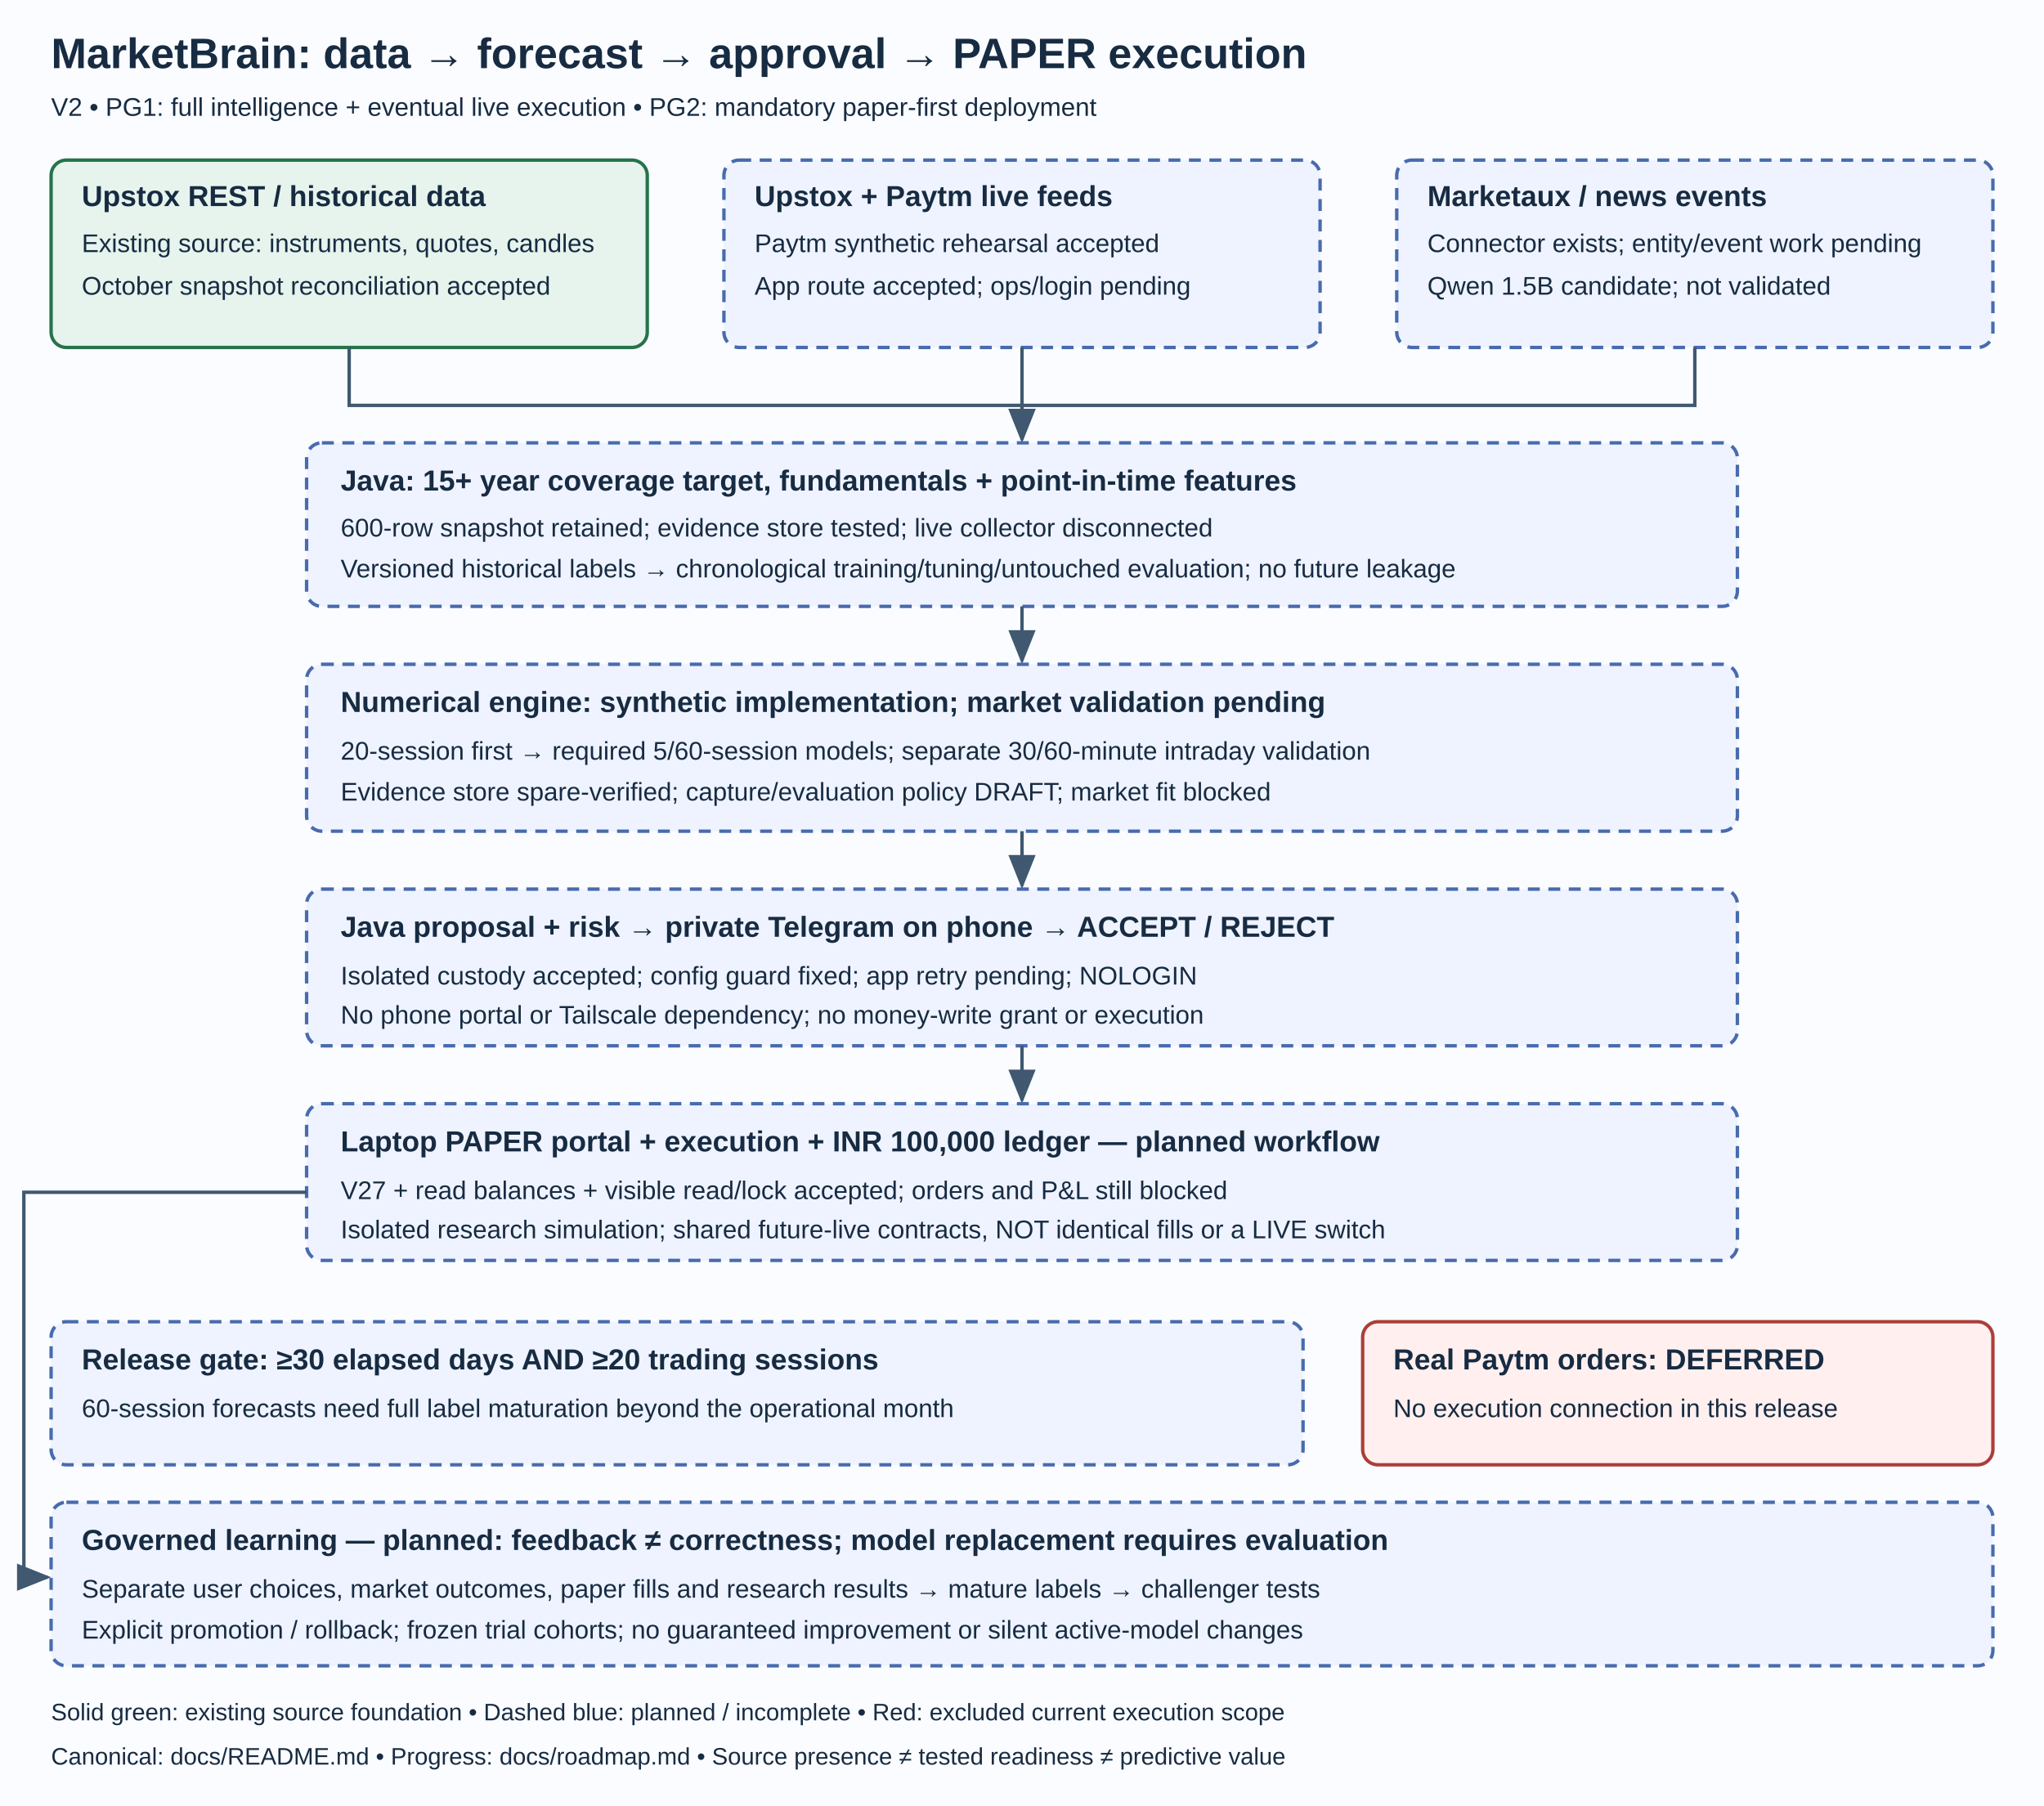
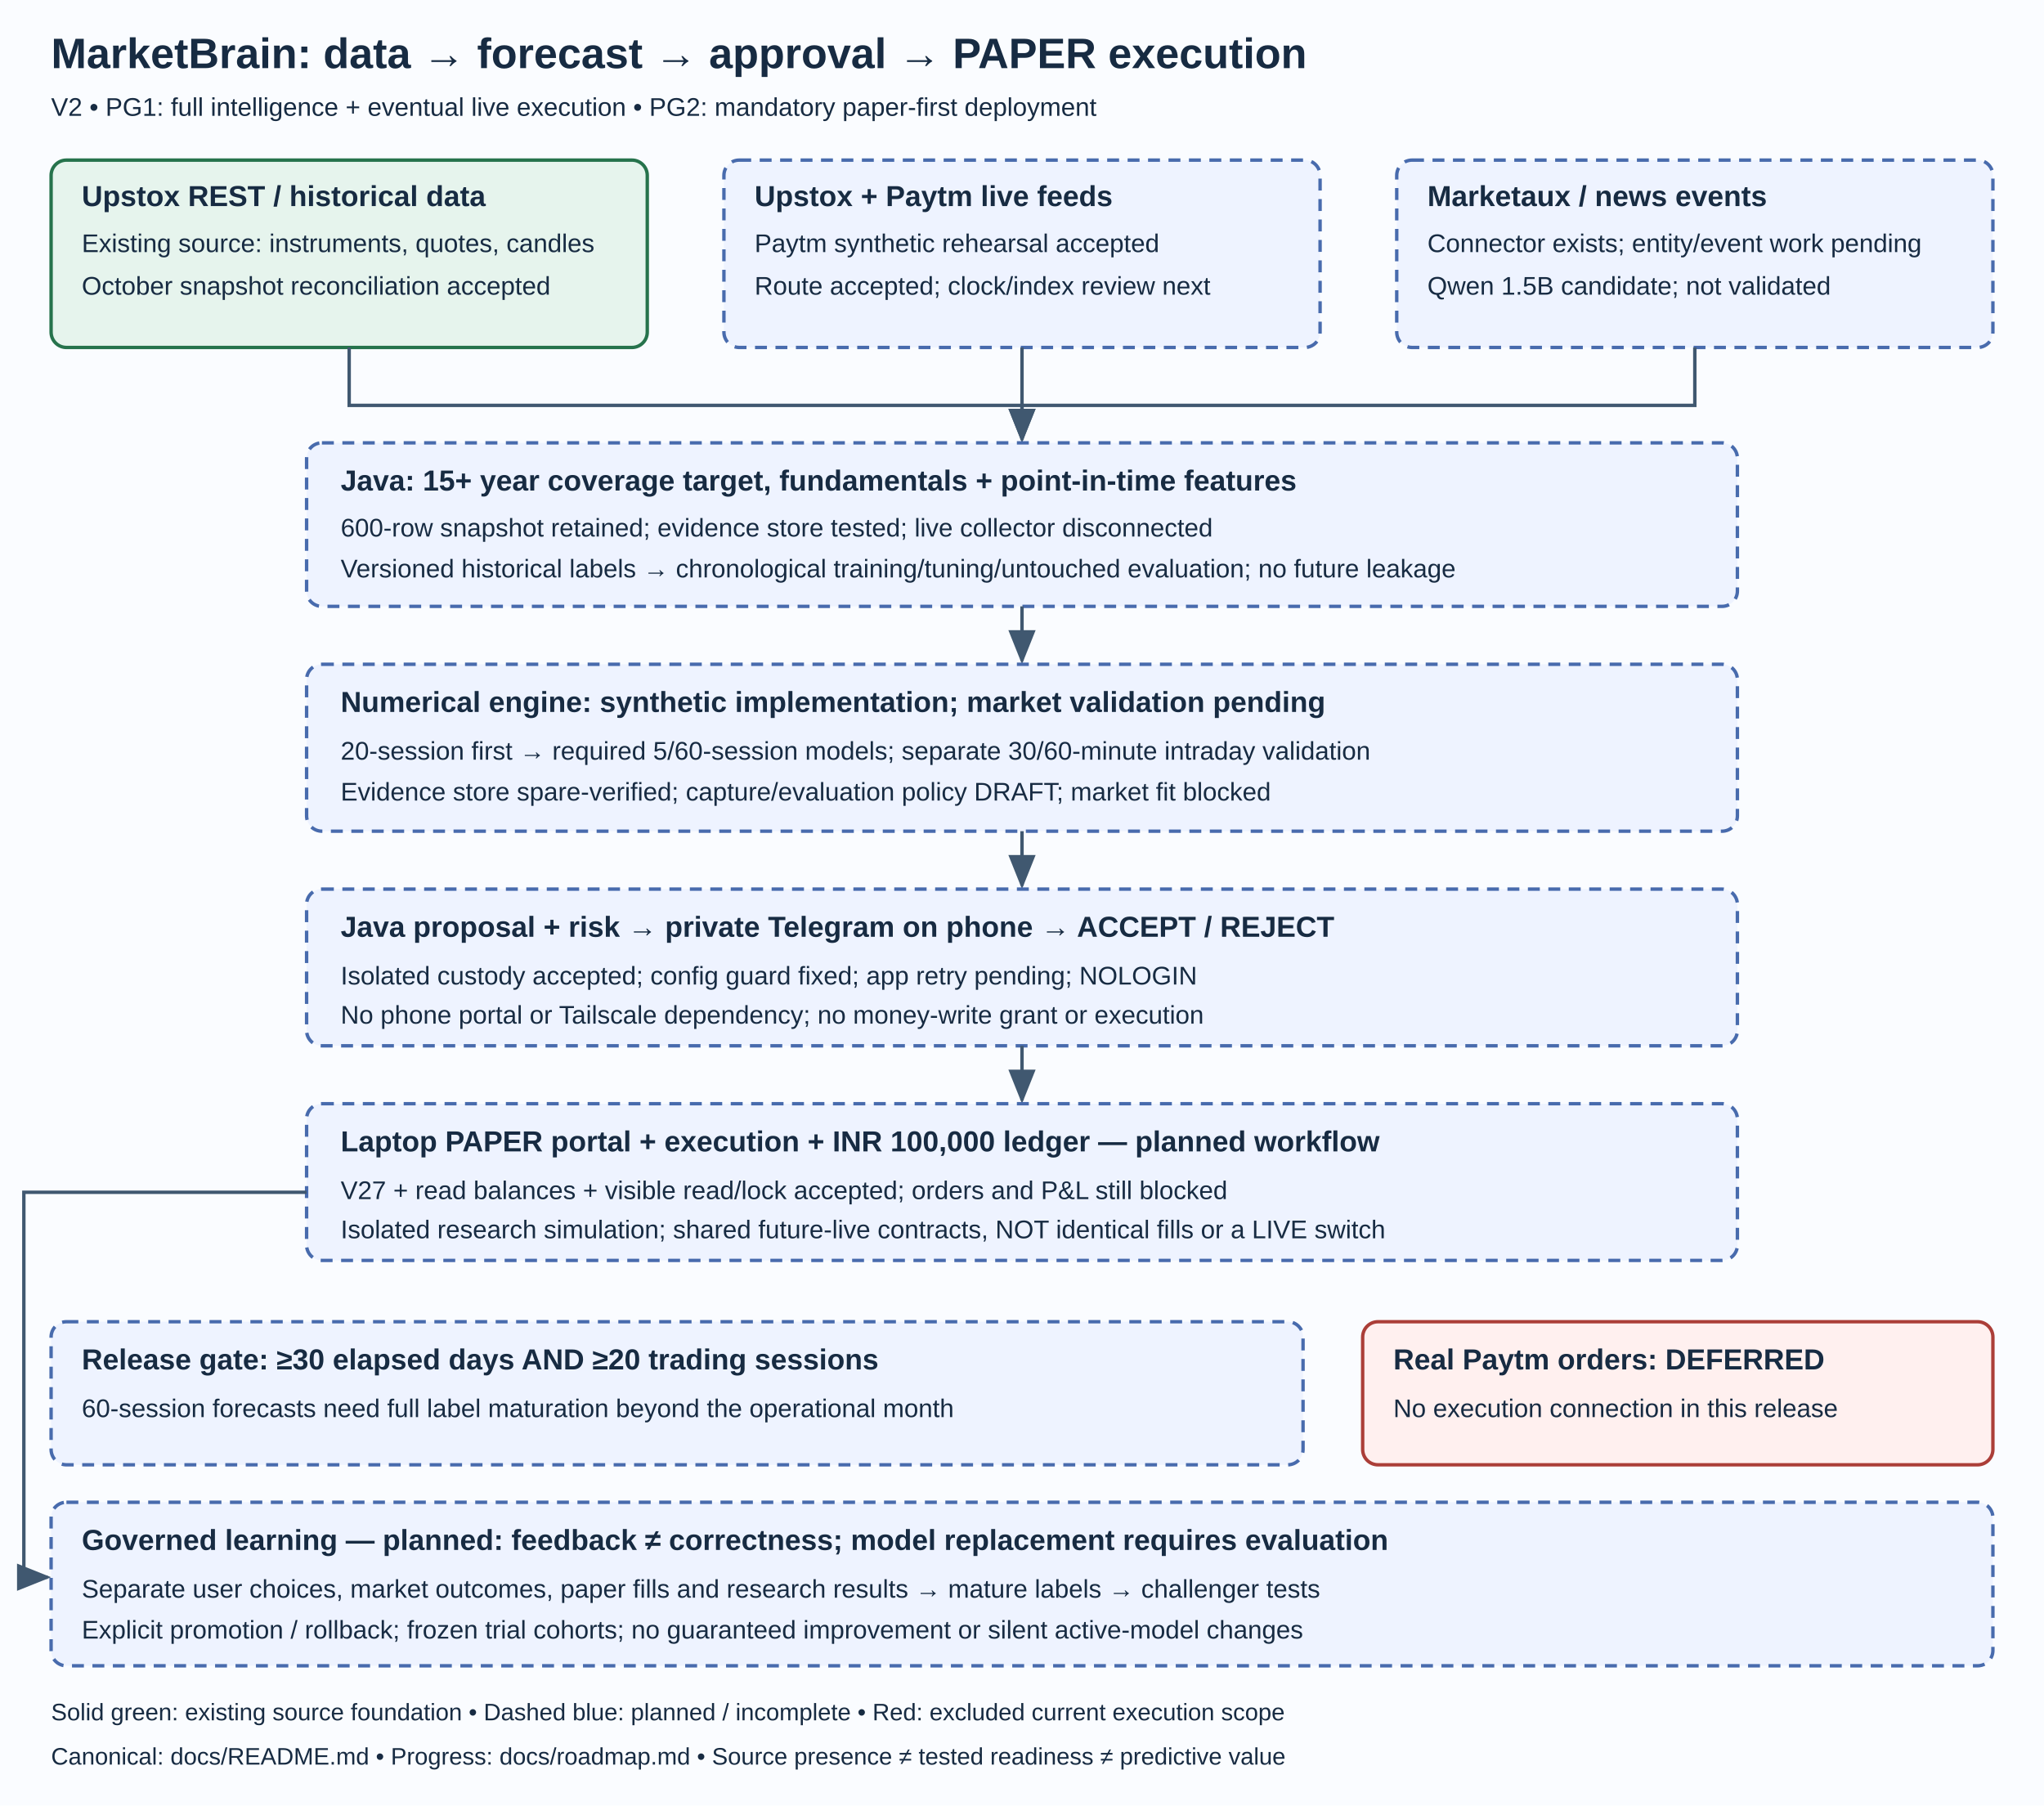
<svg xmlns="http://www.w3.org/2000/svg" width="1200" height="1060" viewBox="0 0 1200 1060" role="img" aria-labelledby="title desc">
  <defs>
    <marker id="arrow" markerWidth="10" markerHeight="8" refX="9" refY="4" orient="auto">
      <path d="M0,0 L10,4 L0,8 Z" fill="#405870" />
    </marker>
    <style>
      text { font-family: Arial, sans-serif; fill: #172b42; }
      .heading { font-size: 25px; font-weight: bold; }
      .label { font-size: 17px; font-weight: bold; }
      .body { font-size: 15px; }
      .small { font-size: 14px; }
      .existing { fill: #e6f4ed; stroke: #26734c; stroke-width: 2; }
      .planned { fill: #eef3ff; stroke: #486bad; stroke-width: 2; stroke-dasharray: 7 5; }
      .blocked { fill: #fff0ef; stroke: #ab3e38; stroke-width: 2; }
      .line { fill: none; stroke: #405870; stroke-width: 2; marker-end: url(#arrow); }
    </style>
  </defs>
  <rect width="1200" height="1060" fill="#fafcff" />
  <text x="30" y="40" class="heading">MarketBrain: data → forecast → approval → PAPER execution</text>
  <text x="30" y="68" class="body">V2 • PG1: full intelligence + eventual live execution • PG2: mandatory paper-first deployment</text>
  <rect x="30" y="94" width="350" height="110" rx="9" class="existing" />
  <text x="48" y="121" class="label">Upstox REST / historical data</text>
  <text x="48" y="148" class="body">Existing source: instruments, quotes, candles</text>
  <text x="48" y="173" class="body">October snapshot reconciliation accepted</text>
  <rect x="425" y="94" width="350" height="110" rx="9" class="planned" />
  <text x="443" y="121" class="label">Upstox + Paytm live feeds</text>
  <text x="443" y="148" class="body">Paytm synthetic rehearsal accepted</text>
-   <text x="443" y="173" class="body">App route accepted; ops/login pending</text>
+   <text x="443" y="173" class="body">Route accepted; clock/index review next</text>
  <rect x="820" y="94" width="350" height="110" rx="9" class="planned" />
  <text x="838" y="121" class="label">Marketaux / news events</text>
  <text x="838" y="148" class="body">Connector exists; entity/event work pending</text>
  <text x="838" y="173" class="body">Qwen 1.5B candidate; not validated</text>
  <path d="M205 204 V238 H600 V258" class="line" />
  <path d="M600 204 V258" class="line" />
  <path d="M995 204 V238 H600" fill="none" stroke="#405870" stroke-width="2" />
  <rect x="180" y="260" width="840" height="96" rx="9" class="planned" />
  <text x="200" y="288" class="label">Java: 15+ year coverage target, fundamentals + point-in-time features</text>
  <text x="200" y="315" class="body">600-row snapshot retained; evidence store tested; live collector disconnected</text>
  <text x="200" y="339" class="body">Versioned historical labels → chronological training/tuning/untouched evaluation; no future leakage</text>
  <path d="M600 356 V388" class="line" />
  <rect x="180" y="390" width="840" height="98" rx="9" class="planned" />
  <text x="200" y="418" class="label">Numerical engine: synthetic implementation; market validation pending</text>
  <text x="200" y="446" class="body">20-session first → required 5/60-session models; separate 30/60-minute intraday validation</text>
  <text x="200" y="470" class="body">Evidence store spare-verified; capture/evaluation policy DRAFT; market fit blocked</text>
  <path d="M600 488 V520" class="line" />
  <rect x="180" y="522" width="840" height="92" rx="9" class="planned" />
  <text x="200" y="550" class="label">Java proposal + risk → private Telegram on phone → ACCEPT / REJECT</text>
  <text x="200" y="578" class="body">Isolated custody accepted; config guard fixed; app retry pending; NOLOGIN</text>
  <text x="200" y="601" class="body">No phone portal or Tailscale dependency; no money-write grant or execution</text>
  <path d="M600 614 V646" class="line" />
  <rect x="180" y="648" width="840" height="92" rx="9" class="planned" />
  <text x="200" y="676" class="label">Laptop PAPER portal + execution + INR 100,000 ledger — planned workflow</text>
  <text x="200" y="704" class="body">V27 + read balances + visible read/lock accepted; orders and P&amp;L still blocked</text>
  <text x="200" y="727" class="body">Isolated research simulation; shared future-live contracts, NOT identical fills or a LIVE switch</text>
  <rect x="30" y="776" width="735" height="84" rx="9" class="planned" />
  <text x="48" y="804" class="label">Release gate: ≥30 elapsed days AND ≥20 trading sessions</text>
  <text x="48" y="832" class="body">60-session forecasts need full label maturation beyond the operational month</text>
  <rect x="800" y="776" width="370" height="84" rx="9" class="blocked" />
  <text x="818" y="804" class="label">Real Paytm orders: DEFERRED</text>
  <text x="818" y="832" class="body">No execution connection in this release</text>
  <path d="M180 700 H14 V926 H28" class="line" />
  <rect x="30" y="882" width="1140" height="96" rx="9" class="planned" />
  <text x="48" y="910" class="label">Governed learning — planned: feedback ≠ correctness; model replacement requires evaluation</text>
  <text x="48" y="938" class="body">Separate user choices, market outcomes, paper fills and research results → mature labels → challenger tests</text>
  <text x="48" y="962" class="body">Explicit promotion / rollback; frozen trial cohorts; no guaranteed improvement or silent active-model changes</text>
  <text x="30" y="1010" class="small">Solid green: existing source foundation • Dashed blue: planned / incomplete • Red: excluded current execution scope</text>
  <text x="30" y="1036" class="small">Canonical: docs/README.md • Progress: docs/roadmap.md • Source presence ≠ tested readiness ≠ predictive value</text>
</svg>
